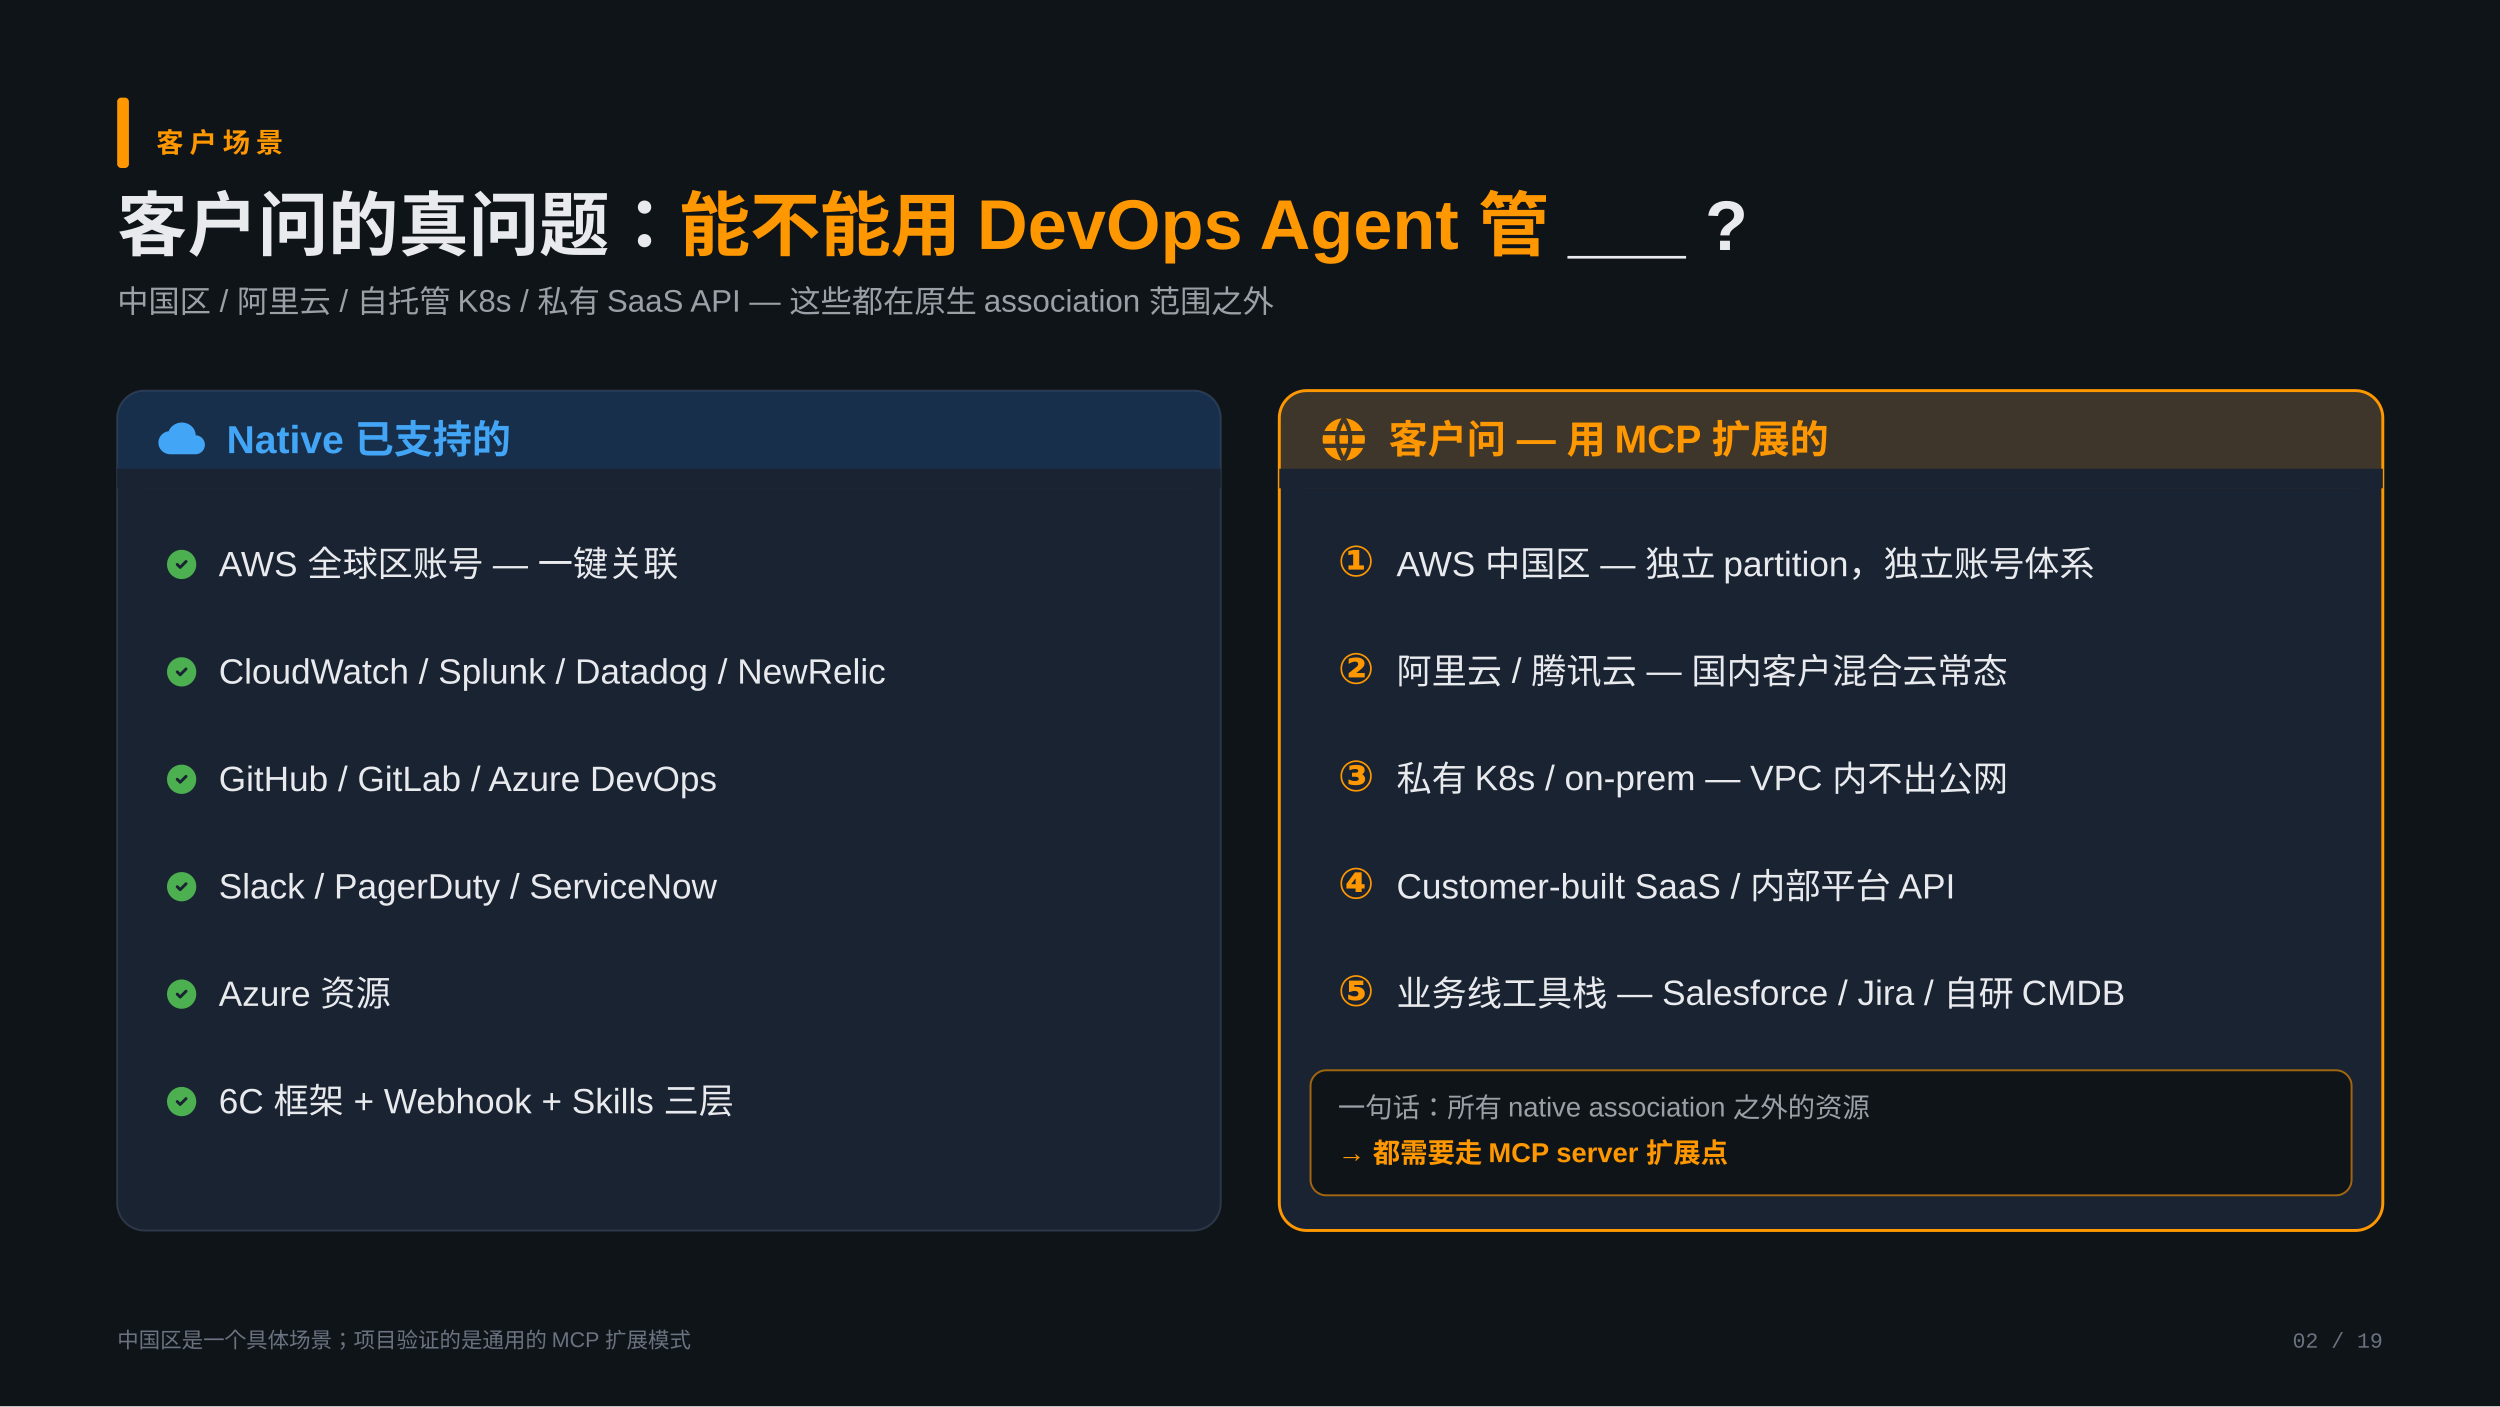
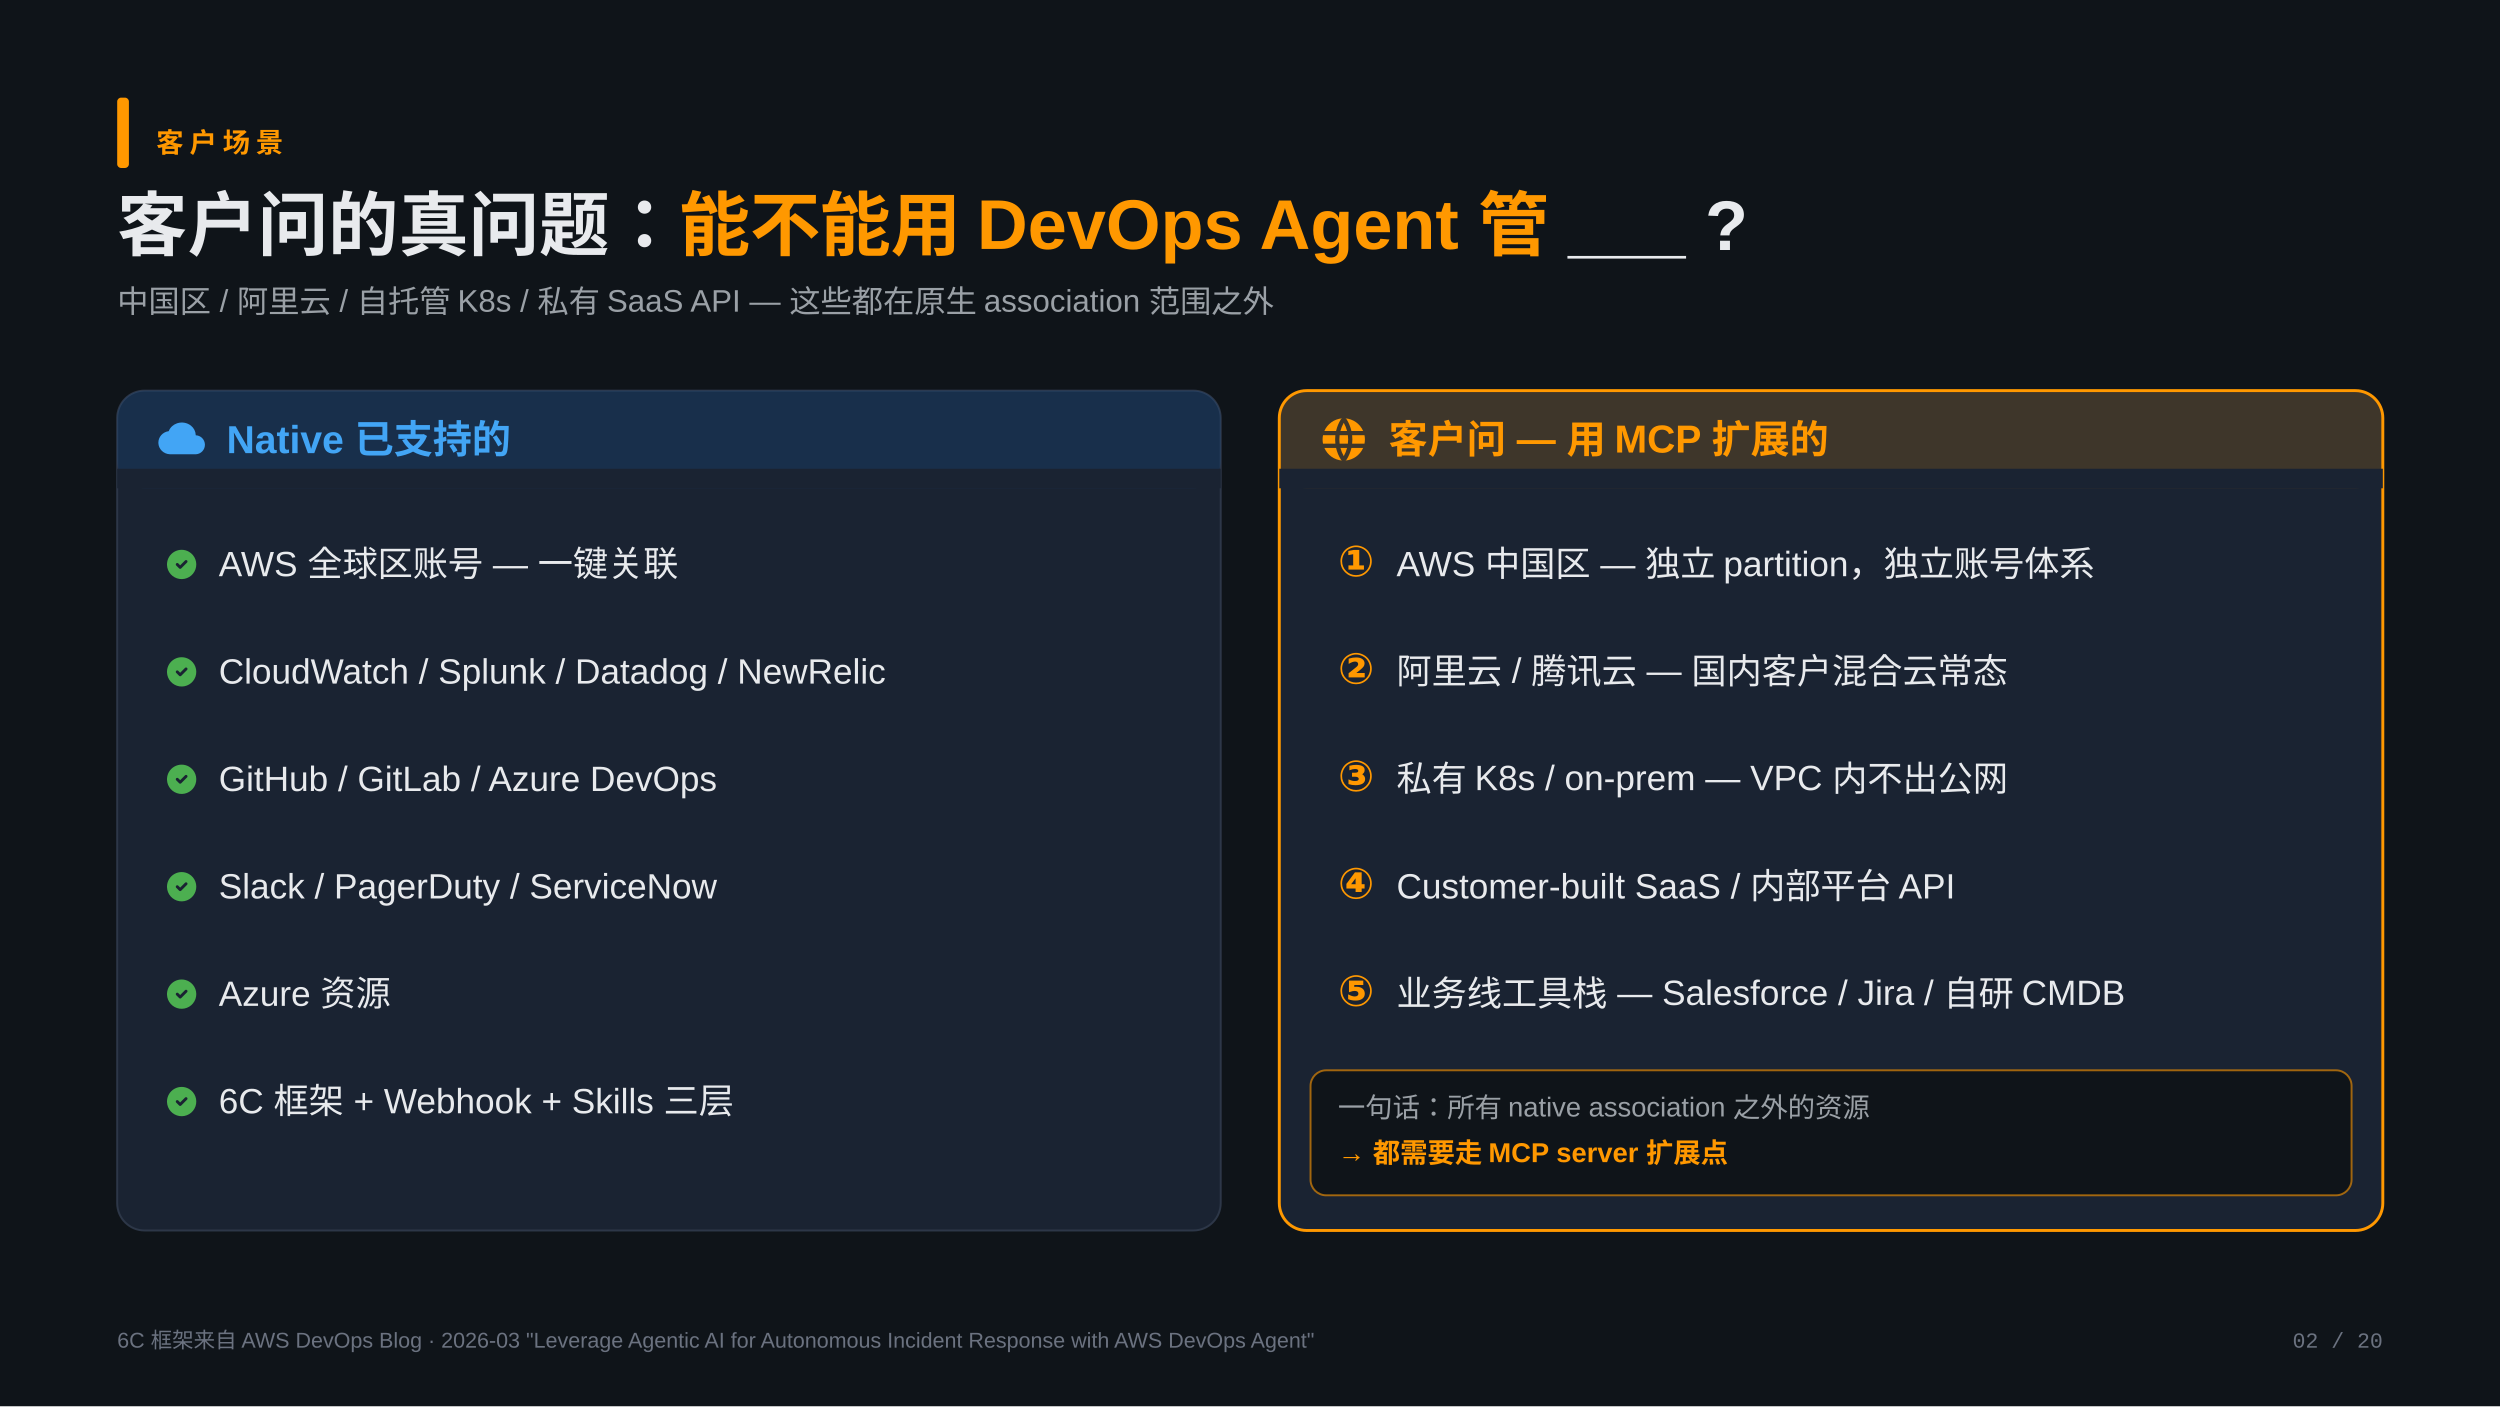
<svg xmlns="http://www.w3.org/2000/svg" viewBox="0 0 1280 720" width="1280" height="720">
  <defs>
    <linearGradient id="titleGrad" x1="0%" y1="0%" x2="100%" y2="0%">
      <stop offset="0%" stop-color="#1565C0" />
      <stop offset="100%" stop-color="#42A5F5" />
    </linearGradient>
  </defs>
  <g id="bg-base">
    <rect width="1280" height="720" fill="#0F1419" />
  </g>
  <g id="page-header">
    <path fill="#FF9800" d="M62,50 H64 A2,2 0 0 1 66,52 V84 A2,2 0 0 1 64,86 H62 A2,2 0 0 1 60,84 V52 A2,2 0 0 1 62,50 Z" />
    <text x="80" y="78" font-family="&quot;Microsoft YaHei&quot;, &quot;PingFang SC&quot;, Arial, sans-serif" font-size="14" font-weight="600" fill="#FF9800" letter-spacing="3">客户场景</text>
    <text x="60" y="128" font-family="SimHei, &quot;Microsoft YaHei&quot;, Arial, sans-serif" font-size="36" font-weight="800" fill="#E8EAED">客户问的真问题：<tspan fill="#FF9800">能不能用 DevOps Agent 管</tspan> ___ ?</text>
    <text x="60" y="160" font-family="&quot;Microsoft YaHei&quot;, &quot;PingFang SC&quot;, Arial, sans-serif" font-size="16" fill="#9AA0A6">中国区 / 阿里云 / 自托管 K8s / 私有 SaaS API — 这些都在原生 association 范围之外</text>
  </g>
  <g id="card-left">
    <path fill="#1A2332" stroke="#2D3748" stroke-width="1" d="M74,200 H611 A14,14 0 0 1 625,214 V616 A14,14 0 0 1 611,630 H74 A14,14 0 0 1 60,616 V214 A14,14 0 0 1 74,200 Z" />
    <path fill="#1565C0" fill-opacity="0.18" d="M74,200 H611 A14,14 0 0 1 625,214 V236 A14,14 0 0 1 611,250 H74 A14,14 0 0 1 60,236 V214 A14,14 0 0 1 74,200 Z" />
    <rect x="60" y="240" width="565" height="10" fill="#1A2332" />
    <g transform="translate(80.0, 212.0) scale(1.083333)" fill="#42A5F5">
      <path d="M10.04 4.305c2.195 -.667 4.615 -.224 6.36 1.176c1.386 1.108 2.188 2.686 2.252 4.34l.003 .212l.091 .003c2.3 .107 4.143 1.961 4.25 4.27l.004 .211c0 2.407 -1.885 4.372 -4.255 4.482l-.21 .005h-11.878l-.222 -.008c-2.94 -.11 -5.317 -2.399 -5.43 -5.263l-.005 -.216c0 -2.747 2.08 -5.01 4.784 -5.417l.114 -.016l.07 -.181c.663 -1.62 2.056 -2.906 3.829 -3.518l.244 -.08z" />
    </g>
    <text x="116" y="232" font-family="SimHei, &quot;Microsoft YaHei&quot;, Arial, sans-serif" font-size="20" font-weight="700" fill="#42A5F5">Native 已支持的</text>
    <g id="card-left-row1">
      <g transform="translate(84.0, 280.0) scale(0.75)" fill="#4CAF50">
        <path d="M17 3.34a10 10 0 1 1 -14.995 8.984l-.005 -.324l.005 -.324a10 10 0 0 1 14.995 -8.336zm-1.293 5.953a1 1 0 0 0 -1.32 -.083l-.094 .083l-3.293 3.292l-1.293 -1.292l-.094 -.083a1 1 0 0 0 -1.403 1.403l.083 .094l2 2l.094 .083a1 1 0 0 0 1.226 0l.094 -.083l4 -4l.083 -.094a1 1 0 0 0 -.083 -1.32z" />
      </g>
      <text x="112" y="295" font-family="&quot;Microsoft YaHei&quot;, &quot;PingFang SC&quot;, Arial, sans-serif" font-size="18" fill="#E8EAED">AWS 全球区账号 — 一键关联</text>
    </g>
    <g id="card-left-row2">
      <g transform="translate(84.0, 335.0) scale(0.75)" fill="#4CAF50">
        <path d="M17 3.34a10 10 0 1 1 -14.995 8.984l-.005 -.324l.005 -.324a10 10 0 0 1 14.995 -8.336zm-1.293 5.953a1 1 0 0 0 -1.32 -.083l-.094 .083l-3.293 3.292l-1.293 -1.292l-.094 -.083a1 1 0 0 0 -1.403 1.403l.083 .094l2 2l.094 .083a1 1 0 0 0 1.226 0l.094 -.083l4 -4l.083 -.094a1 1 0 0 0 -.083 -1.32z" />
      </g>
      <text x="112" y="350" font-family="&quot;Microsoft YaHei&quot;, &quot;PingFang SC&quot;, Arial, sans-serif" font-size="18" fill="#E8EAED">CloudWatch / Splunk / Datadog / NewRelic</text>
    </g>
    <g id="card-left-row3">
      <g transform="translate(84.0, 390.0) scale(0.75)" fill="#4CAF50">
        <path d="M17 3.34a10 10 0 1 1 -14.995 8.984l-.005 -.324l.005 -.324a10 10 0 0 1 14.995 -8.336zm-1.293 5.953a1 1 0 0 0 -1.32 -.083l-.094 .083l-3.293 3.292l-1.293 -1.292l-.094 -.083a1 1 0 0 0 -1.403 1.403l.083 .094l2 2l.094 .083a1 1 0 0 0 1.226 0l.094 -.083l4 -4l.083 -.094a1 1 0 0 0 -.083 -1.32z" />
      </g>
      <text x="112" y="405" font-family="&quot;Microsoft YaHei&quot;, &quot;PingFang SC&quot;, Arial, sans-serif" font-size="18" fill="#E8EAED">GitHub / GitLab / Azure DevOps</text>
    </g>
    <g id="card-left-row4">
      <g transform="translate(84.0, 445.0) scale(0.75)" fill="#4CAF50">
        <path d="M17 3.34a10 10 0 1 1 -14.995 8.984l-.005 -.324l.005 -.324a10 10 0 0 1 14.995 -8.336zm-1.293 5.953a1 1 0 0 0 -1.32 -.083l-.094 .083l-3.293 3.292l-1.293 -1.292l-.094 -.083a1 1 0 0 0 -1.403 1.403l.083 .094l2 2l.094 .083a1 1 0 0 0 1.226 0l.094 -.083l4 -4l.083 -.094a1 1 0 0 0 -.083 -1.32z" />
      </g>
      <text x="112" y="460" font-family="&quot;Microsoft YaHei&quot;, &quot;PingFang SC&quot;, Arial, sans-serif" font-size="18" fill="#E8EAED">Slack / PagerDuty / ServiceNow</text>
    </g>
    <g id="card-left-row5">
      <g transform="translate(84.0, 500.0) scale(0.75)" fill="#4CAF50">
        <path d="M17 3.34a10 10 0 1 1 -14.995 8.984l-.005 -.324l.005 -.324a10 10 0 0 1 14.995 -8.336zm-1.293 5.953a1 1 0 0 0 -1.32 -.083l-.094 .083l-3.293 3.292l-1.293 -1.292l-.094 -.083a1 1 0 0 0 -1.403 1.403l.083 .094l2 2l.094 .083a1 1 0 0 0 1.226 0l.094 -.083l4 -4l.083 -.094a1 1 0 0 0 -.083 -1.32z" />
      </g>
      <text x="112" y="515" font-family="&quot;Microsoft YaHei&quot;, &quot;PingFang SC&quot;, Arial, sans-serif" font-size="18" fill="#E8EAED">Azure 资源</text>
    </g>
    <g id="card-left-row6">
      <g transform="translate(84.0, 555.0) scale(0.75)" fill="#4CAF50">
        <path d="M17 3.34a10 10 0 1 1 -14.995 8.984l-.005 -.324l.005 -.324a10 10 0 0 1 14.995 -8.336zm-1.293 5.953a1 1 0 0 0 -1.32 -.083l-.094 .083l-3.293 3.292l-1.293 -1.292l-.094 -.083a1 1 0 0 0 -1.403 1.403l.083 .094l2 2l.094 .083a1 1 0 0 0 1.226 0l.094 -.083l4 -4l.083 -.094a1 1 0 0 0 -.083 -1.32z" />
      </g>
      <text x="112" y="570" font-family="&quot;Microsoft YaHei&quot;, &quot;PingFang SC&quot;, Arial, sans-serif" font-size="18" fill="#E8EAED">6C 框架 + Webhook + Skills 三层</text>
    </g>
  </g>
  <g id="card-right">
    <path fill="#1A2332" stroke="#FF9800" stroke-width="1.5" d="M669,200 H1206 A14,14 0 0 1 1220,214 V616 A14,14 0 0 1 1206,630 H669 A14,14 0 0 1 655,616 V214 A14,14 0 0 1 669,200 Z" />
    <path fill="#FF9800" fill-opacity="0.16" d="M669,200 H1206 A14,14 0 0 1 1220,214 V236 A14,14 0 0 1 1206,250 H669 A14,14 0 0 1 655,236 V214 A14,14 0 0 1 669,200 Z" />
    <rect x="655" y="240" width="565" height="10" fill="#1A2332" />
    <g transform="translate(675.0, 212.0) scale(1.083333)" fill="#FF9800">
      <path d="M21.165 16a10 10 0 0 1 -8.434 5.973a1 1 0 0 0 .617 -.444a18 18 0 0 0 2.28 -5.528z" />
      <path d="M8.372 16a18 18 0 0 0 2.28 5.53a1 1 0 0 0 .616 .443a10 10 0 0 1 -8.433 -5.973z" />
      <path d="M13.57 16a16 16 0 0 1 -1.57 3.884a16 16 0 0 1 -1.57 -3.884" />
      <path d="M8.034 10a18 18 0 0 0 0 4h-5.832a10 10 0 0 1 -.002 -4z" />
      <path d="M13.952 10a16 16 0 0 1 0 4h-3.904a16 16 0 0 1 0 -4z" />
      <path d="M21.8 10a10.05 10.05 0 0 1 -.002 4h-5.832c.149 -1.329 .149 -2.67 0 -4z" />
      <path d="M11.267 2.027a1 1 0 0 0 -.615 .444a18 18 0 0 0 -2.28 5.529h-5.54a10.01 10.01 0 0 1 8.334 -5.967z" />
      <path d="M12 4.116a16 16 0 0 1 1.57 3.885h-3.14c.34 -1.317 .85 -2.6 1.53 -3.817z" />
      <path d="M12.733 2.026a10.01 10.01 0 0 1 8.435 5.974h-5.54a18 18 0 0 0 -2.28 -5.53a1 1 0 0 0 -.517 -.414z" />
    </g>
    <text x="711" y="232" font-family="SimHei, &quot;Microsoft YaHei&quot;, Arial, sans-serif" font-size="20" font-weight="700" fill="#FF9800">客户问 — 用 MCP 扩展的</text>
    <g id="card-right-row1">
      <text x="685" y="295" font-family="&quot;Microsoft YaHei&quot;, &quot;PingFang SC&quot;, Arial, sans-serif" font-size="22" font-weight="900" fill="#FF9800">①</text>
      <text x="715" y="295" font-family="&quot;Microsoft YaHei&quot;, &quot;PingFang SC&quot;, Arial, sans-serif" font-size="18" fill="#E8EAED">AWS 中国区 — 独立 partition，独立账号体系</text>
    </g>
    <g id="card-right-row2">
      <text x="685" y="350" font-family="&quot;Microsoft YaHei&quot;, &quot;PingFang SC&quot;, Arial, sans-serif" font-size="22" font-weight="900" fill="#FF9800">②</text>
      <text x="715" y="350" font-family="&quot;Microsoft YaHei&quot;, &quot;PingFang SC&quot;, Arial, sans-serif" font-size="18" fill="#E8EAED">阿里云 / 腾讯云 — 国内客户混合云常态</text>
    </g>
    <g id="card-right-row3">
      <text x="685" y="405" font-family="&quot;Microsoft YaHei&quot;, &quot;PingFang SC&quot;, Arial, sans-serif" font-size="22" font-weight="900" fill="#FF9800">③</text>
      <text x="715" y="405" font-family="&quot;Microsoft YaHei&quot;, &quot;PingFang SC&quot;, Arial, sans-serif" font-size="18" fill="#E8EAED">私有 K8s / on-prem — VPC 内不出公网</text>
    </g>
    <g id="card-right-row4">
      <text x="685" y="460" font-family="&quot;Microsoft YaHei&quot;, &quot;PingFang SC&quot;, Arial, sans-serif" font-size="22" font-weight="900" fill="#FF9800">④</text>
      <text x="715" y="460" font-family="&quot;Microsoft YaHei&quot;, &quot;PingFang SC&quot;, Arial, sans-serif" font-size="18" fill="#E8EAED">Customer-built SaaS / 内部平台 API</text>
    </g>
    <g id="card-right-row5">
      <text x="685" y="515" font-family="&quot;Microsoft YaHei&quot;, &quot;PingFang SC&quot;, Arial, sans-serif" font-size="22" font-weight="900" fill="#FF9800">⑤</text>
      <text x="715" y="515" font-family="&quot;Microsoft YaHei&quot;, &quot;PingFang SC&quot;, Arial, sans-serif" font-size="18" fill="#E8EAED">业务线工具栈 — Salesforce / Jira / 自研 CMDB</text>
    </g>
    <path fill="#0F1419" stroke="#FF9800" stroke-width="1" stroke-opacity="0.6" d="M679,548 H1196 A8,8 0 0 1 1204,556 V604 A8,8 0 0 1 1196,612 H679 A8,8 0 0 1 671,604 V556 A8,8 0 0 1 679,548 Z" />
    <text x="685" y="572" font-family="&quot;Microsoft YaHei&quot;, &quot;PingFang SC&quot;, Arial, sans-serif" font-size="14" fill="#9AA0A6">一句话：所有 native association 之外的资源</text>
    <text x="685" y="595" font-family="&quot;Microsoft YaHei&quot;, &quot;PingFang SC&quot;, Arial, sans-serif" font-size="14" fill="#FF9800" font-weight="700">→ 都需要走 MCP server 扩展点</text>
  </g>
  <g id="page-footer">
-     <text x="60" y="690" font-family="&quot;Microsoft YaHei&quot;, &quot;PingFang SC&quot;, Arial, sans-serif" font-size="11" fill="#6B7280">中国区是一个具体场景；项目验证的是通用的 MCP 扩展模式</text>
-     <text x="1220" y="690" text-anchor="end" font-family="Consolas, &quot;Courier New&quot;, monospace" font-size="11" fill="#6B7280">02 / 19</text>
+     <text x="60" y="690" font-family="&quot;Microsoft YaHei&quot;, &quot;PingFang SC&quot;, Arial, sans-serif" font-size="11" fill="#6B7280">6C 框架来自 AWS DevOps Blog · 2026-03 "Leverage Agentic AI for Autonomous Incident Response with AWS DevOps Agent"</text>
+     <text x="1220" y="690" text-anchor="end" font-family="Consolas, &quot;Courier New&quot;, monospace" font-size="11" fill="#6B7280">02 / 20</text>
  </g>
</svg>
